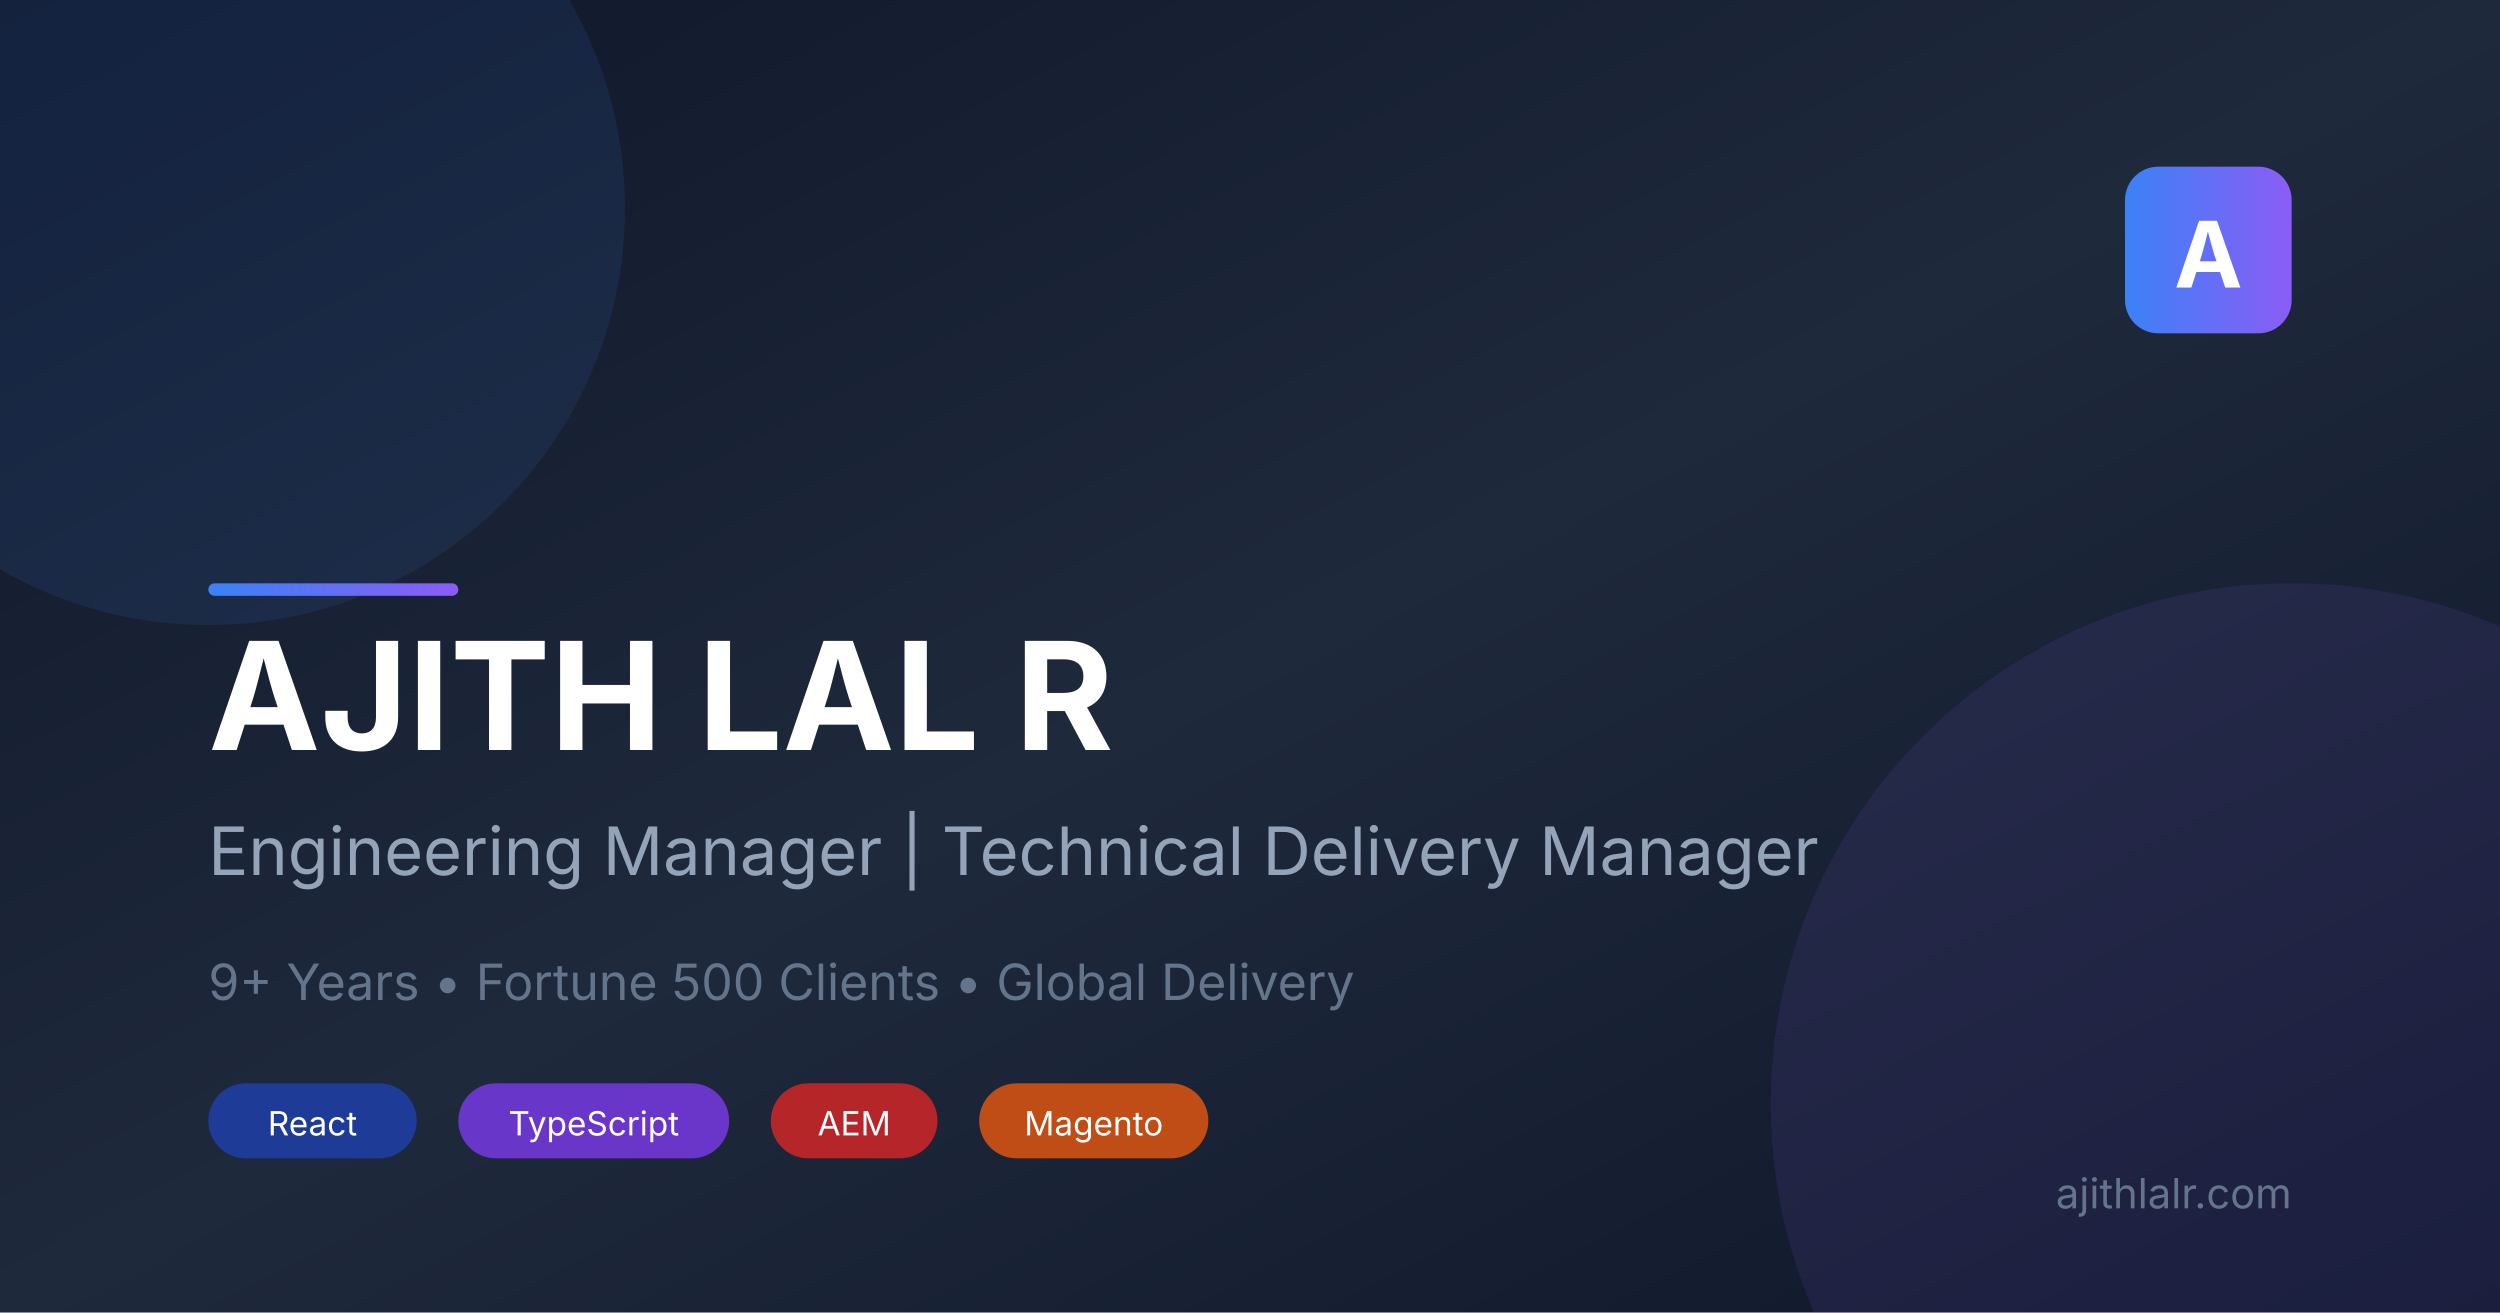
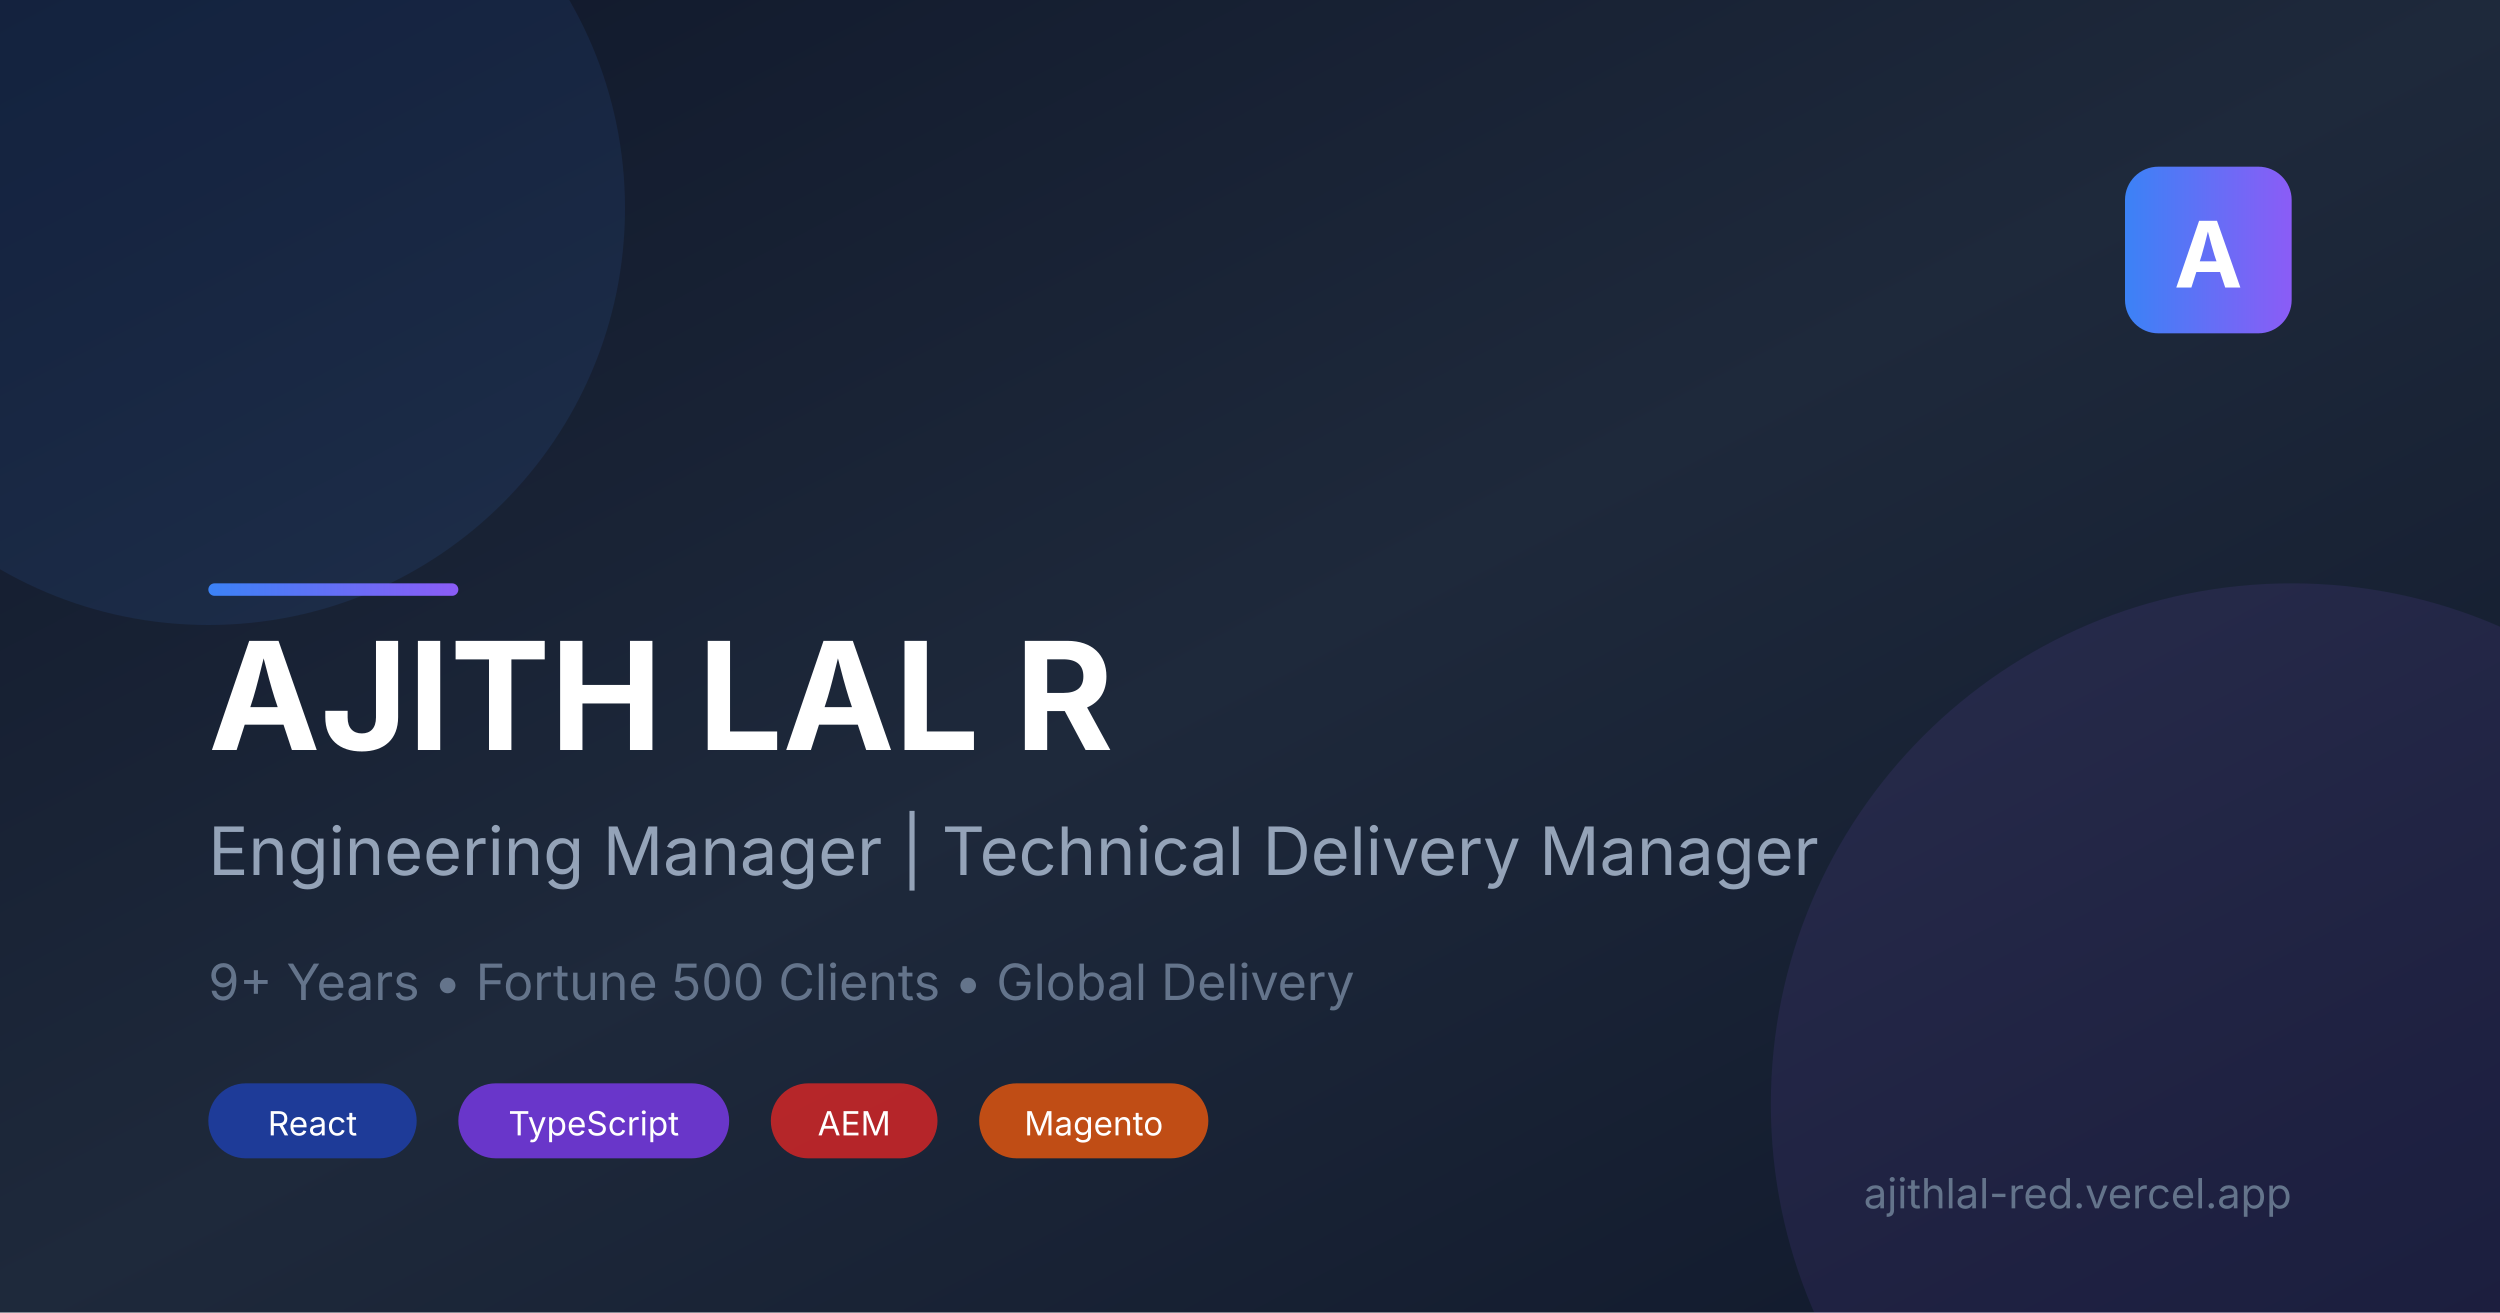
<svg xmlns="http://www.w3.org/2000/svg" width="1200" height="630" viewBox="0 0 1200 630">
  <defs>
    <linearGradient id="bgGrad" x1="0%" y1="0%" x2="100%" y2="100%">
      <stop offset="0%" style="stop-color:#0f172a;stop-opacity:1" />
      <stop offset="50%" style="stop-color:#1e293b;stop-opacity:1" />
      <stop offset="100%" style="stop-color:#0f172a;stop-opacity:1" />
    </linearGradient>
    <linearGradient id="accentGrad" x1="0%" y1="0%" x2="100%" y2="0%">
      <stop offset="0%" style="stop-color:#3b82f6;stop-opacity:1" />
      <stop offset="100%" style="stop-color:#8b5cf6;stop-opacity:1" />
    </linearGradient>
  </defs>
  <rect width="1200" height="630" fill="url(#bgGrad)" />
  <circle cx="100" cy="100" r="200" fill="#3b82f6" opacity="0.1" />
  <circle cx="1100" cy="530" r="250" fill="#8b5cf6" opacity="0.1" />
  <rect x="100" y="280" width="120" height="6" rx="3" fill="url(#accentGrad)" />
  <text x="100" y="360" font-family="system-ui, -apple-system, sans-serif" font-size="72" font-weight="bold" fill="white">AJITH LAL R</text>
  <text x="100" y="420" font-family="system-ui, -apple-system, sans-serif" font-size="32" fill="#94a3b8">Engineering Manager | Technical Delivery Manager</text>
  <text x="100" y="480" font-family="system-ui, -apple-system, sans-serif" font-size="24" fill="#64748b">9+ Years • Fortune 500 Clients • Global Delivery</text>
  <rect x="100" y="520" width="100" height="36" rx="18" fill="#1e40af" opacity="0.8" />
  <text x="150" y="545" font-family="system-ui, -apple-system, sans-serif" font-size="16" fill="white" text-anchor="middle">React</text>
  <rect x="220" y="520" width="130" height="36" rx="18" fill="#7c3aed" opacity="0.8" />
  <text x="285" y="545" font-family="system-ui, -apple-system, sans-serif" font-size="16" fill="white" text-anchor="middle">TypeScript</text>
  <rect x="370" y="520" width="80" height="36" rx="18" fill="#dc2626" opacity="0.8" />
  <text x="410" y="545" font-family="system-ui, -apple-system, sans-serif" font-size="16" fill="white" text-anchor="middle">AEM</text>
  <rect x="470" y="520" width="110" height="36" rx="18" fill="#ea580c" opacity="0.8" />
  <text x="525" y="545" font-family="system-ui, -apple-system, sans-serif" font-size="16" fill="white" text-anchor="middle">Magento</text>
  <rect x="1020" y="80" width="80" height="80" rx="16" fill="url(#accentGrad)" />
  <text x="1060" y="138" font-family="system-ui, -apple-system, sans-serif" font-size="44" font-weight="bold" fill="white" text-anchor="middle">A</text>
-   <text x="1100" y="580" font-family="system-ui, -apple-system, sans-serif" font-size="20" fill="#64748b" text-anchor="end">ajithlalr.com</text>
+   <text x="1100" y="580" font-family="system-ui, -apple-system, sans-serif" font-size="20" fill="#64748b" text-anchor="end">ajithlal-red.vercel.app</text>
</svg>
